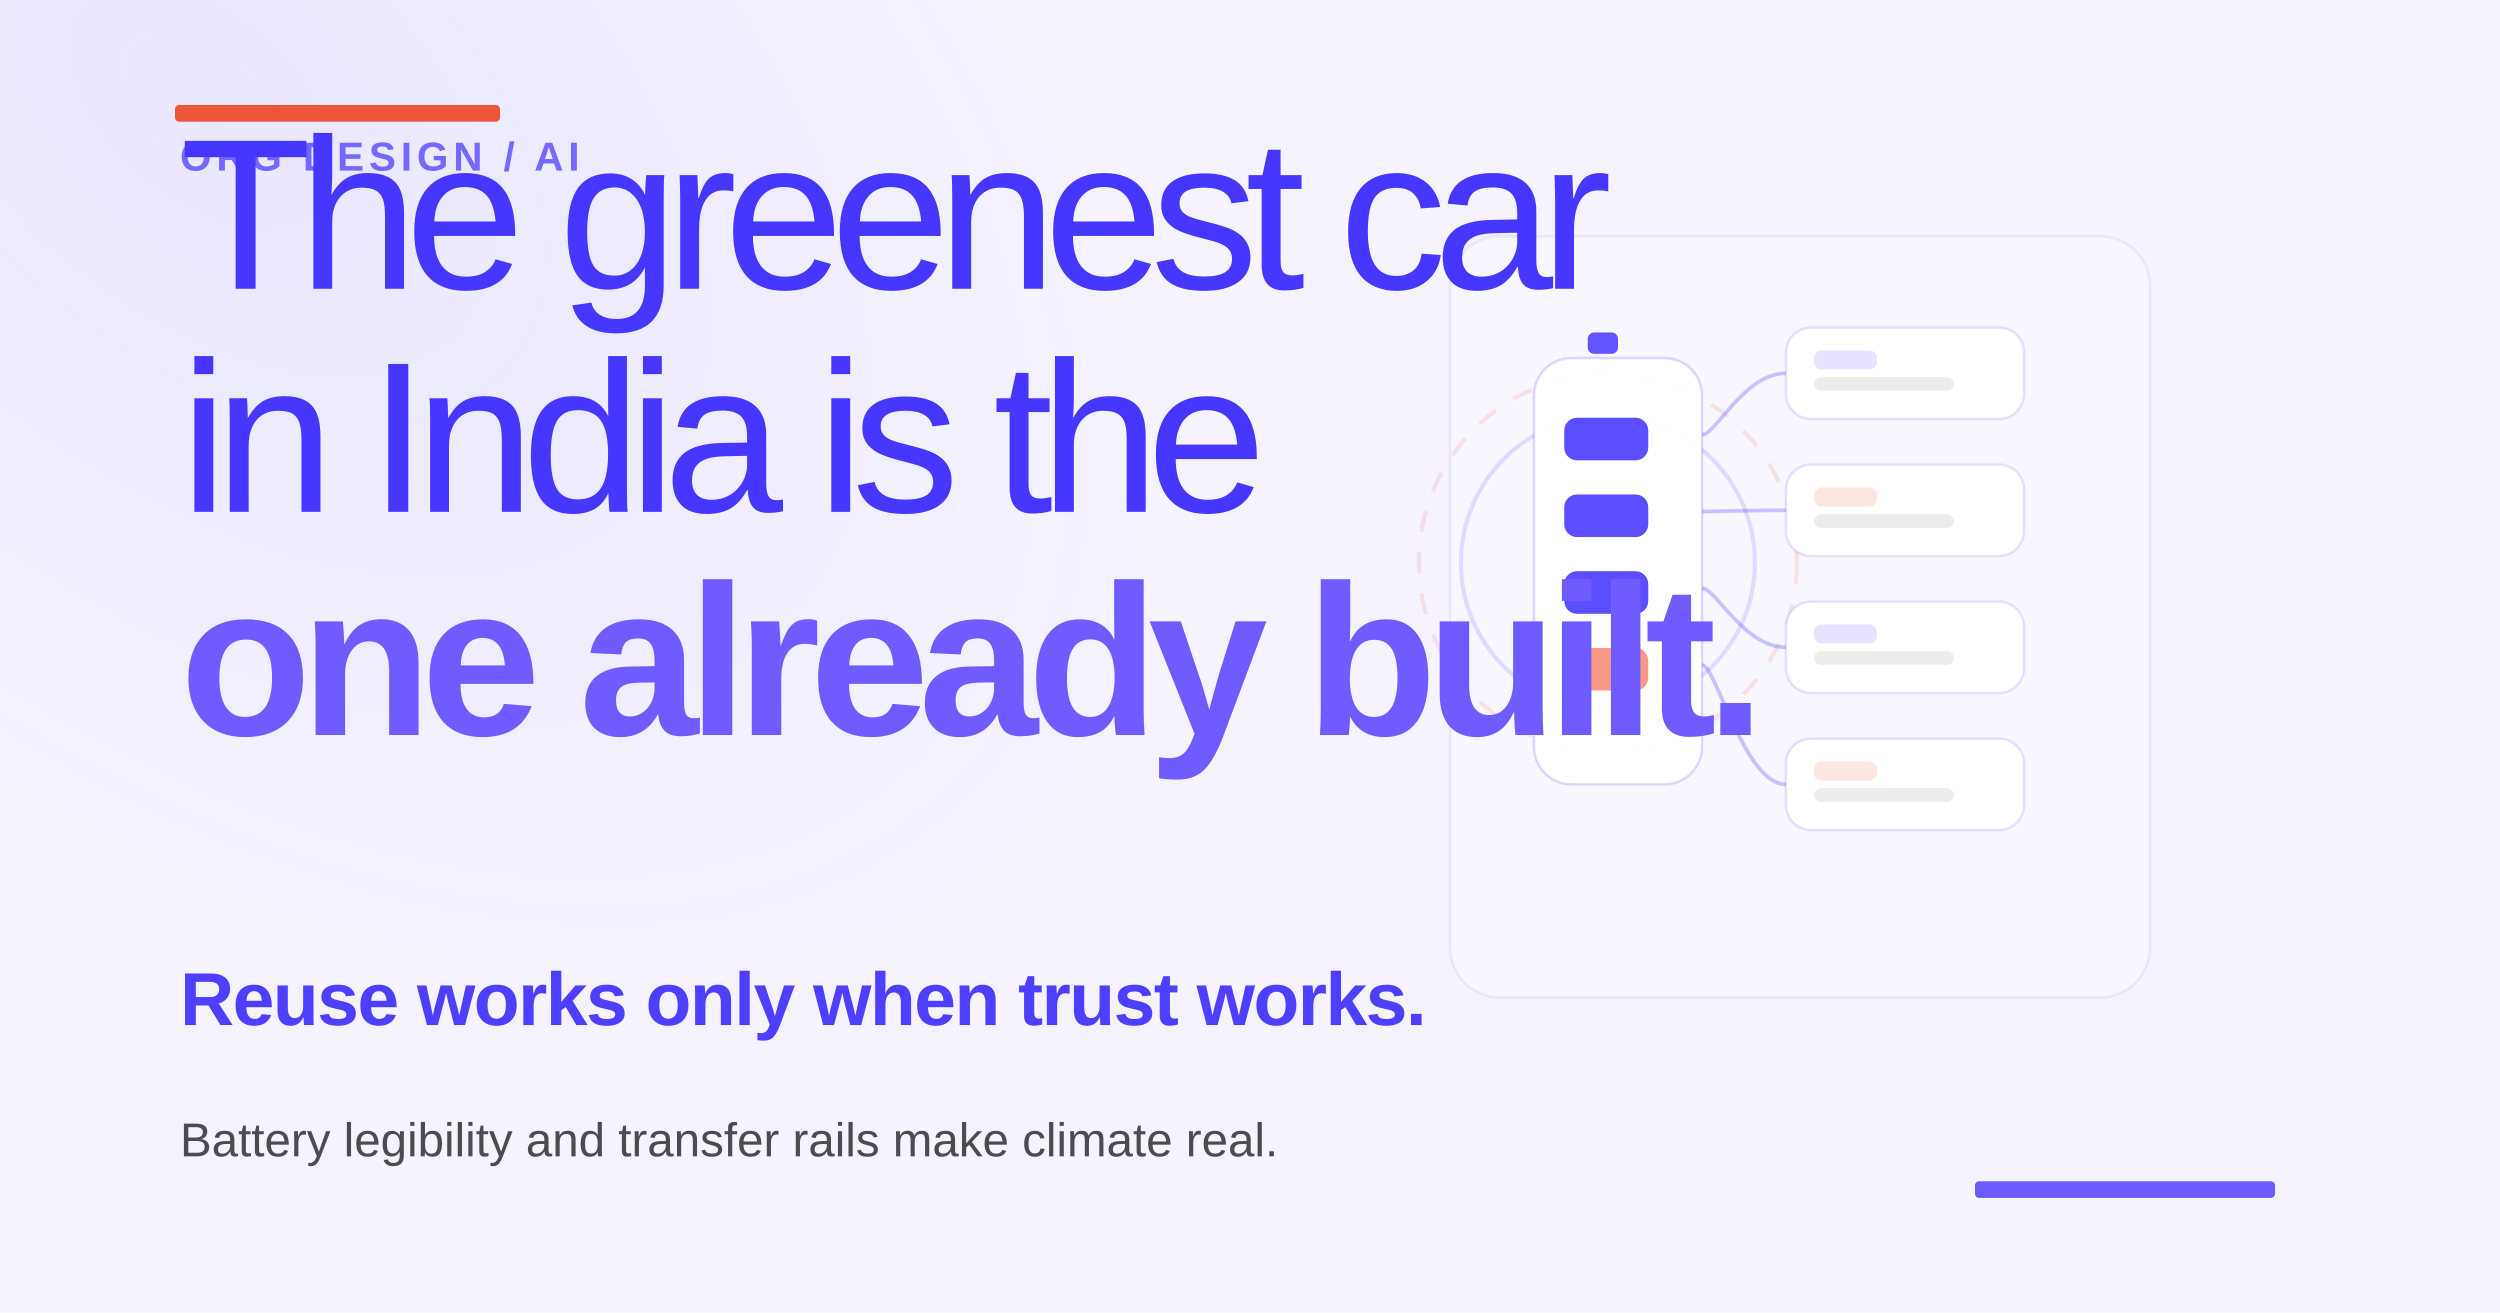
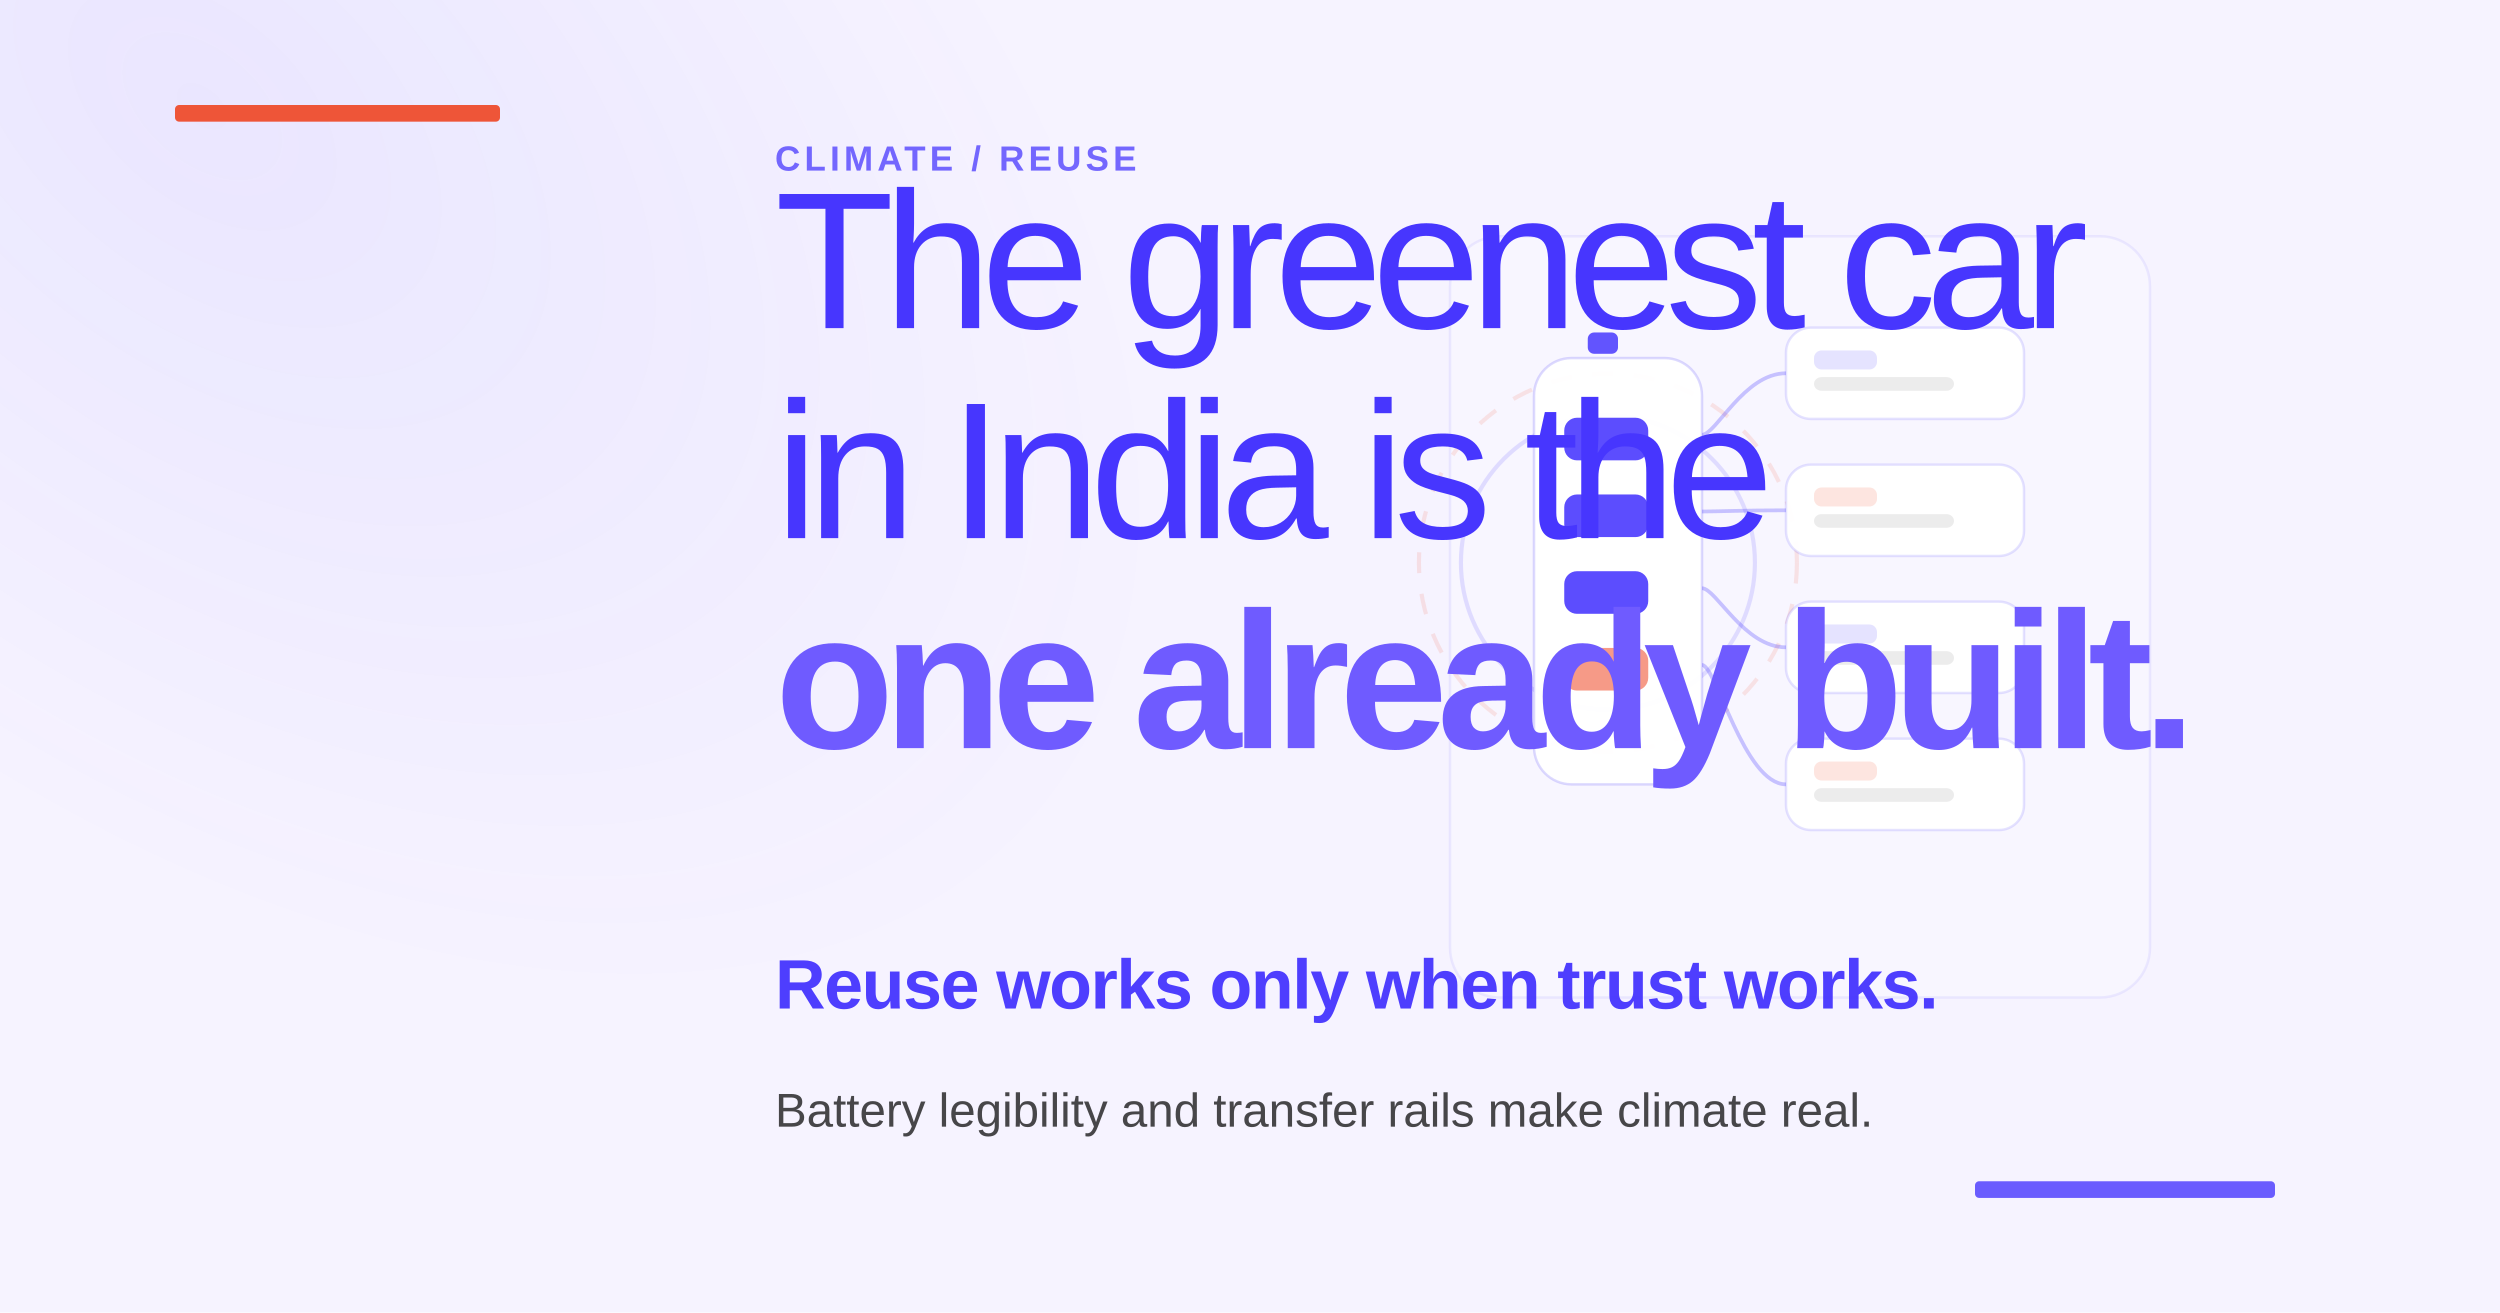
<svg xmlns="http://www.w3.org/2000/svg" width="1200" height="630" viewBox="0 0 1200 630" fill="none">
  <defs>
    <linearGradient id="bgGradient" x1="0" y1="0" x2="1200" y2="630">
      <stop offset="0%" stop-color="#F6F3FF" />
      <stop offset="42%" stop-color="#F0ECFF" />
      <stop offset="100%" stop-color="#E7E1FF" />
    </linearGradient>
    <radialGradient id="violetGlow" cx="0" cy="0" r="1" gradientUnits="userSpaceOnUse" gradientTransform="translate(96 50.4) rotate(40) scale(540 327.6)">
      <stop offset="0%" stop-color="#4736FE" stop-opacity="0.9" />
      <stop offset="100%" stop-color="#4736FE" stop-opacity="0" />
    </radialGradient>
    <radialGradient id="emberGlow" cx="0" cy="0" r="1" gradientUnits="userSpaceOnUse" gradientTransform="translate(1008 390.6) rotate(210) scale(336 239.4)">
      <stop offset="0%" stop-color="#EF4523" stop-opacity="0.65" />
      <stop offset="100%" stop-color="#EF4523" stop-opacity="0" />
    </radialGradient>
    <filter id="softGlow" x="-40%" y="-40%" width="180%" height="180%">
      <feGaussianBlur stdDeviation="10" result="blur" />
      <feMerge>
        <feMergeNode in="blur" />
        <feMergeNode in="SourceGraphic" />
      </feMerge>
    </filter>
    <filter id="fineGlow" x="-30%" y="-30%" width="160%" height="160%">
      <feGaussianBlur stdDeviation="3" result="blur" />
      <feMerge>
        <feMergeNode in="blur" />
        <feMergeNode in="SourceGraphic" />
      </feMerge>
    </filter>
  </defs>
  <rect width="1200" height="630" fill="url(#bgGradient)" />
  <rect width="1200" height="630" fill="url(#violetGlow)" opacity="0.08" />
  <rect x="84" y="50.4" width="156" height="8" rx="2" fill="rgba(239,69,35,0.9)" />
  <rect x="948" y="567" width="144" height="8" rx="2" fill="rgba(71,54,254,0.8)" />
  <g>
    <rect x="696" y="113.4" width="336" height="365.4" rx="24" fill="rgba(255,255,255,0.24)" stroke="rgba(71,54,254,0.08)" stroke-width="1.2" />
    <circle cx="771.802" cy="270.084" r="70.56" stroke="rgba(71,54,254,0.14)" stroke-width="2" fill="none" />
    <circle cx="771.802" cy="270.084" r="90.72" stroke="rgba(239,69,35,0.12)" stroke-width="2" fill="none" stroke-dasharray="10 10" />
    <rect x="736.32" y="171.864" width="80.64" height="204.624" rx="18" fill="rgba(255,255,255,0.96)" stroke="rgba(71,54,254,0.18)" stroke-width="1.2" />
    <rect x="762.125" y="159.587" width="14.515" height="10.231" rx="3.069" fill="rgba(71,54,254,0.84)" />
    <rect x="750.835" y="200.511" width="40.32" height="20.462" rx="6.139" fill="rgba(71,54,254,0.88)" />
    <rect x="750.835" y="237.344" width="40.32" height="20.462" rx="6.139" fill="rgba(71,54,254,0.88)" />
    <rect x="750.835" y="274.176" width="40.32" height="20.462" rx="6.139" fill="rgba(71,54,254,0.88)" />
    <rect x="750.835" y="311.008" width="40.32" height="20.462" rx="6.139" fill="rgba(239,69,35,0.54)" />
    <path d="M 816.96 208.696 C 823.68 208.696, 837.12 179.172, 857.28 179.172" stroke="rgba(71,54,254,0.28)" stroke-width="1.8" fill="none" />
    <path d="M 816.96 245.529 C 823.68 245.529, 837.12 244.944, 857.28 244.944" stroke="rgba(71,54,254,0.28)" stroke-width="1.8" fill="none" />
    <path d="M 816.96 282.361 C 823.68 282.361, 837.12 310.716, 857.28 310.716" stroke="rgba(71,54,254,0.28)" stroke-width="1.8" fill="none" />
    <path d="M 816.96 319.193 C 823.68 319.193, 837.12 376.488, 857.28 376.488" stroke="rgba(71,54,254,0.28)" stroke-width="1.8" fill="none" />
    <rect x="857.28" y="157.248" width="114.24" height="43.848" rx="12" fill="rgba(255,255,255,0.95)" stroke="rgba(71,54,254,0.14)" stroke-width="1.2" />
    <rect x="870.72" y="168.21" width="30.24" height="9.135" rx="3.654" fill="rgba(71,54,254,0.14)" />
    <rect x="870.72" y="180.999" width="67.2" height="6.577" rx="3.654" fill="rgba(22,22,22,0.08)" />
    <rect x="857.28" y="223.02" width="114.24" height="43.848" rx="12" fill="rgba(255,255,255,0.95)" stroke="rgba(71,54,254,0.14)" stroke-width="1.2" />
    <rect x="870.72" y="233.982" width="30.24" height="9.135" rx="3.654" fill="rgba(239,69,35,0.14)" />
    <rect x="870.72" y="246.771" width="67.2" height="6.577" rx="3.654" fill="rgba(22,22,22,0.08)" />
    <rect x="857.28" y="288.792" width="114.24" height="43.848" rx="12" fill="rgba(255,255,255,0.95)" stroke="rgba(71,54,254,0.14)" stroke-width="1.2" />
    <rect x="870.72" y="299.754" width="30.24" height="9.135" rx="3.654" fill="rgba(71,54,254,0.14)" />
    <rect x="870.72" y="312.543" width="67.2" height="6.577" rx="3.654" fill="rgba(22,22,22,0.08)" />
    <rect x="857.28" y="354.564" width="114.24" height="43.848" rx="12" fill="rgba(255,255,255,0.95)" stroke="rgba(71,54,254,0.14)" stroke-width="1.2" />
    <rect x="870.72" y="365.526" width="30.24" height="9.135" rx="3.654" fill="rgba(239,69,35,0.14)" />
    <rect x="870.72" y="378.315" width="67.2" height="6.577" rx="3.654" fill="rgba(22,22,22,0.08)" />
  </g>
  <g>
-     <text x="86.4" y="81.9" fill="rgba(71,54,254,0.72)" font-size="19.44" font-family="Geist, 'Helvetica Neue', Arial, sans-serif" font-weight="700" letter-spacing="0.12em">ORG DESIGN / AI</text>
-     <text x="86.4" y="138.6" fill="#4736FE" font-size="103.2" font-family="Geist, 'Helvetica Neue', Arial, sans-serif" font-weight="500" letter-spacing="-0.06em">The greenest car</text>
-     <text x="86.4" y="245.7" fill="#4736FE" font-size="103.2" font-family="Geist, 'Helvetica Neue', Arial, sans-serif" font-weight="500" letter-spacing="-0.06em">in India is the</text>
-     <text x="86.4" y="352.8" fill="#6F5BFF" font-size="103.2" font-family="Geist, 'Helvetica Neue', Arial, sans-serif" font-weight="700" letter-spacing="-0.05em">one already built.</text>
-     <text x="86.4" y="492.03" fill="#4736FE" opacity="0.96" font-size="36" font-family="Geist, 'Helvetica Neue', Arial, sans-serif" font-weight="700" letter-spacing="-0.02em">Reuse works only when trust works.</text>
-     <text x="86.4" y="555.03" fill="#161616" opacity="0.76" font-size="22.8" font-family="Geist, 'Helvetica Neue', Arial, sans-serif" font-weight="500">
-       <tspan x="86.4" dy="0">Battery legibility and transfer rails make climate real.</tspan>
+     <text x="372" y="81.9" text-anchor="start" fill="rgba(71,54,254,0.74)" font-size="16.8" font-family="Geist, 'Helvetica Neue', Arial, sans-serif" font-weight="700" letter-spacing="0.12em">CLIMATE / REUSE</text>
+     <text x="372" y="157.5" text-anchor="start" fill="#4736FE" font-size="93.6" font-family="Geist, 'Helvetica Neue', Arial, sans-serif" font-weight="400" letter-spacing="-0.055em">The greenest car</text>
+     <text x="372" y="258.3" text-anchor="start" fill="#4736FE" font-size="93.6" font-family="Geist, 'Helvetica Neue', Arial, sans-serif" font-weight="400" letter-spacing="-0.055em">in India is the</text>
+     <text x="372" y="359.1" text-anchor="start" fill="#6F5BFF" font-size="93.6" font-family="Geist, 'Helvetica Neue', Arial, sans-serif" font-weight="700" letter-spacing="-0.055em">one already built.</text>
+     <text x="372" y="484.092" text-anchor="start" fill="#4736FE" opacity="0.96" font-size="33.6" font-family="Geist, 'Helvetica Neue', Arial, sans-serif" font-weight="700" letter-spacing="-0.02em">Reuse works only when trust works.</text>
+     <text x="372" y="540.792" text-anchor="start" fill="#161616" opacity="0.78" font-size="22.8" font-family="Geist, 'Helvetica Neue', Arial, sans-serif" font-weight="500">
+       <tspan x="372" dy="0">Battery legibility and transfer rails make climate real.</tspan>
    </text>
  </g>
</svg>
